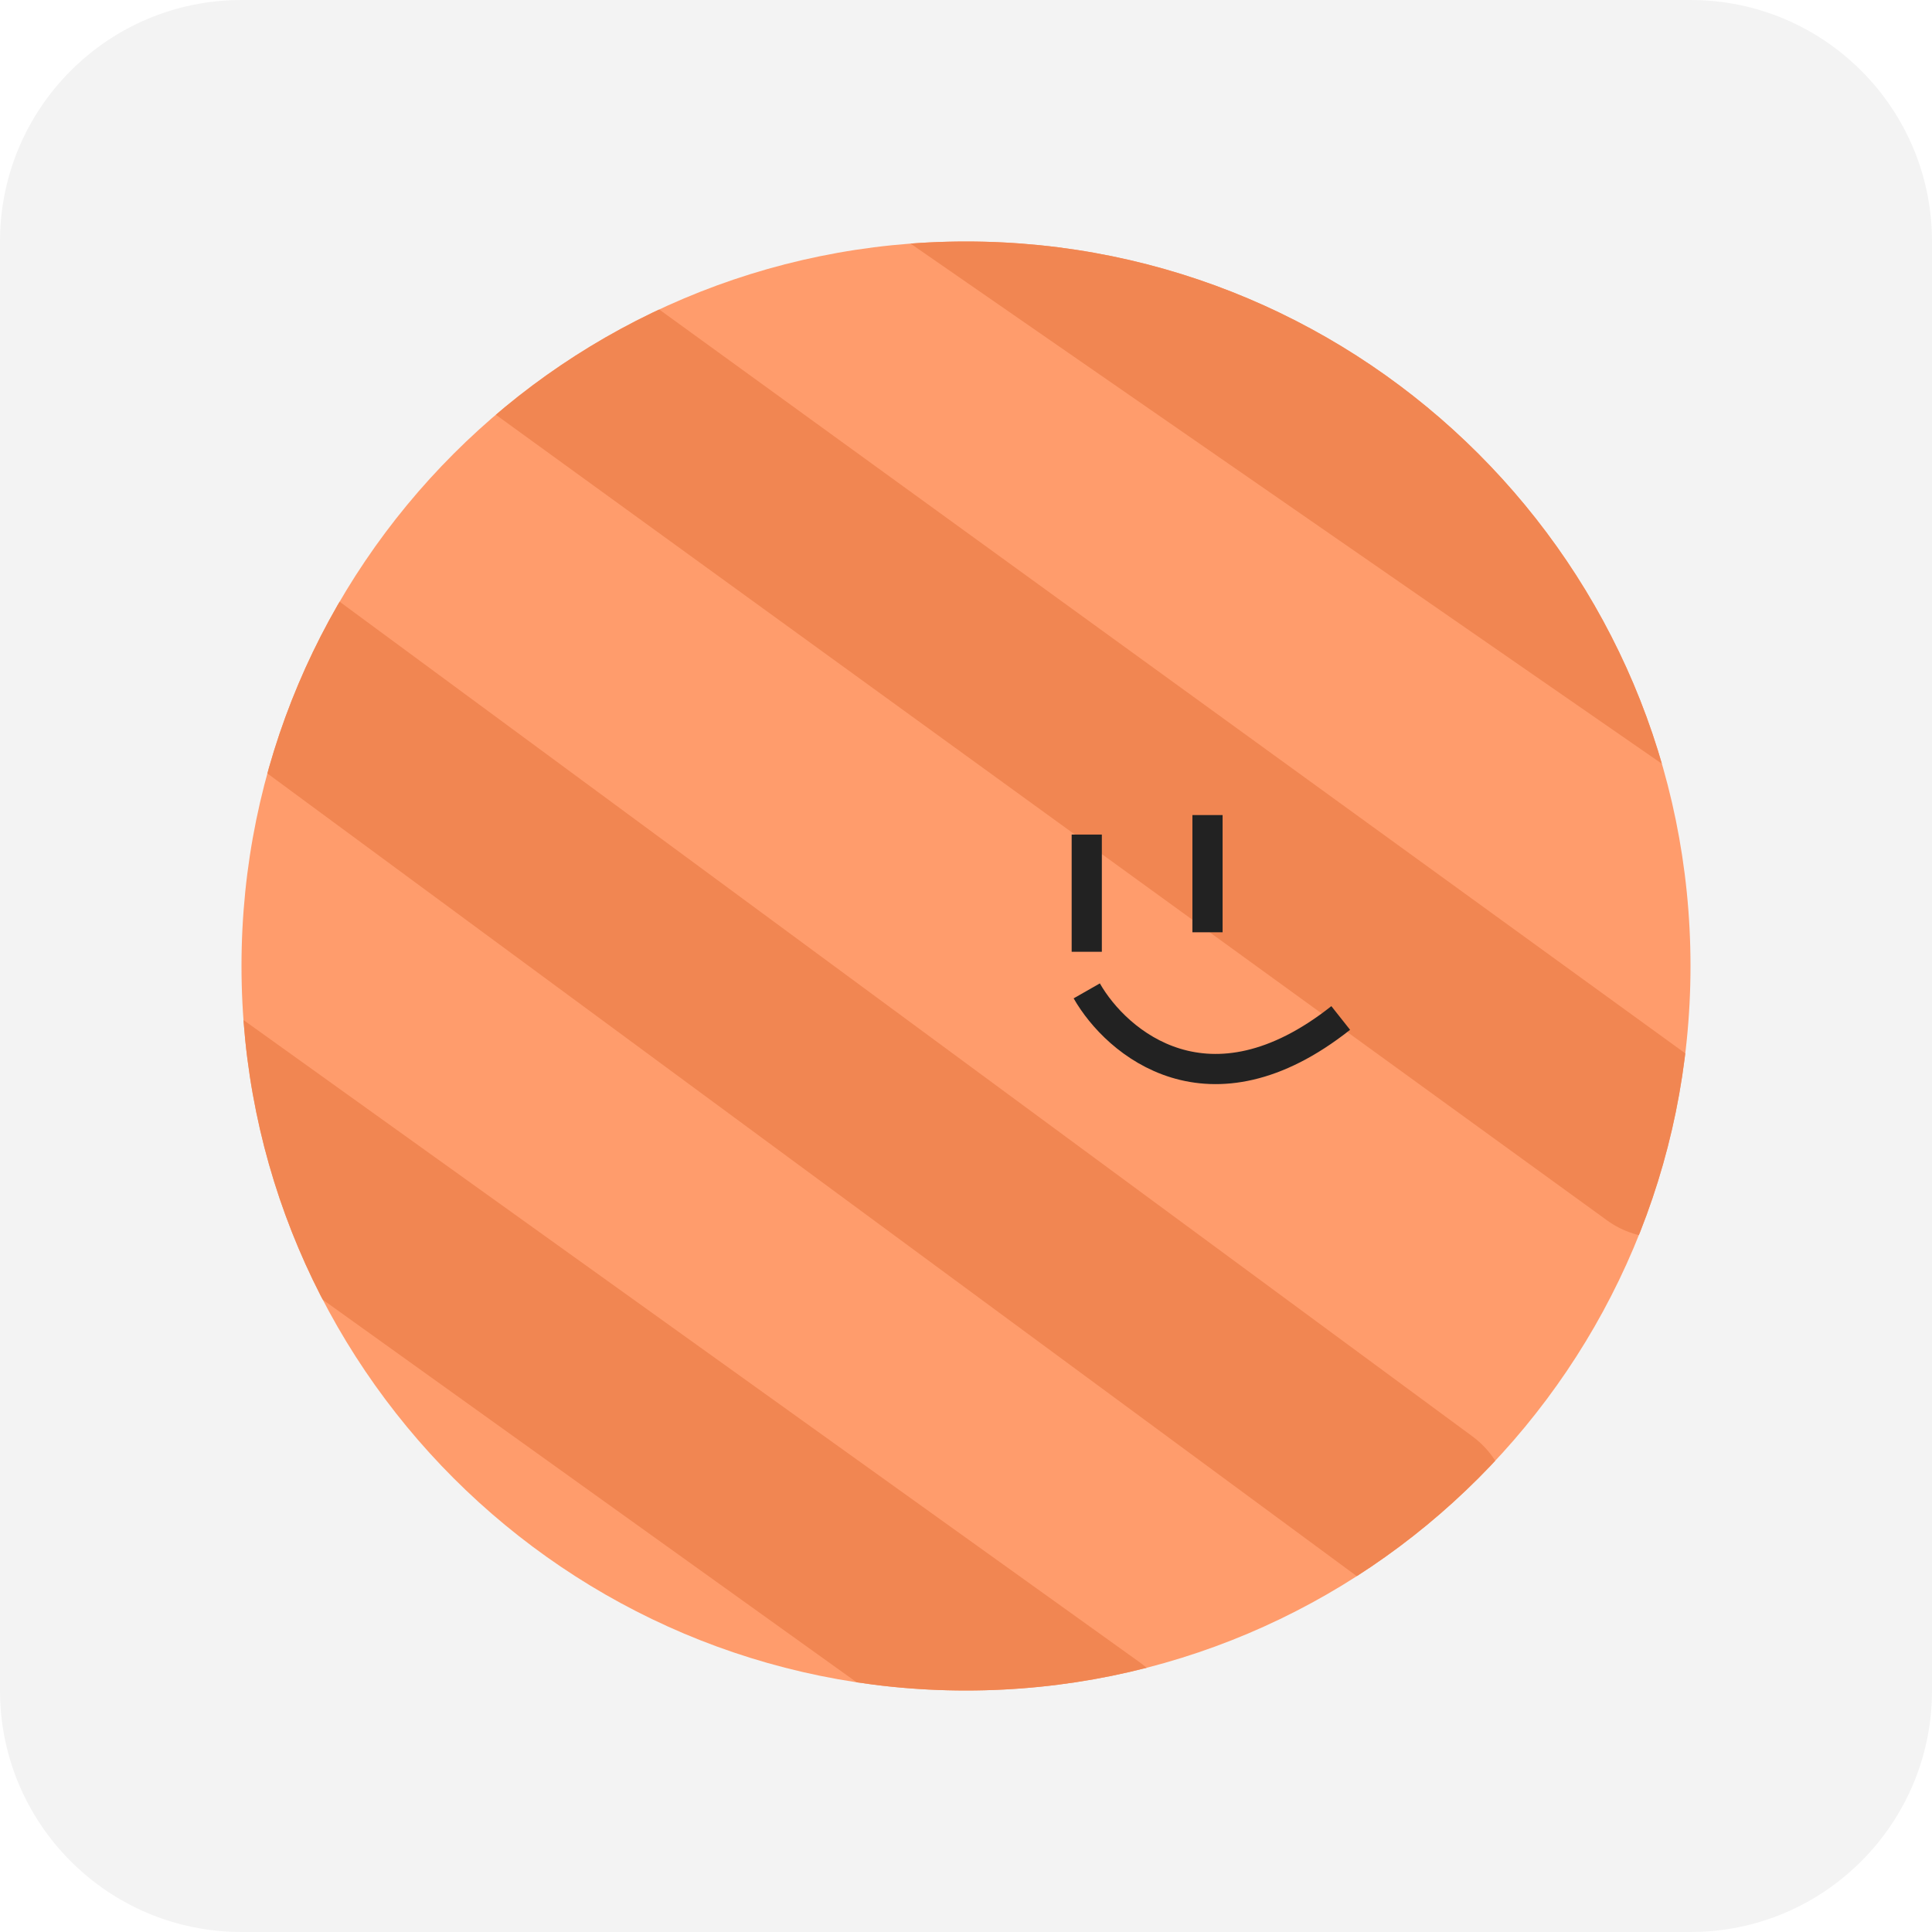
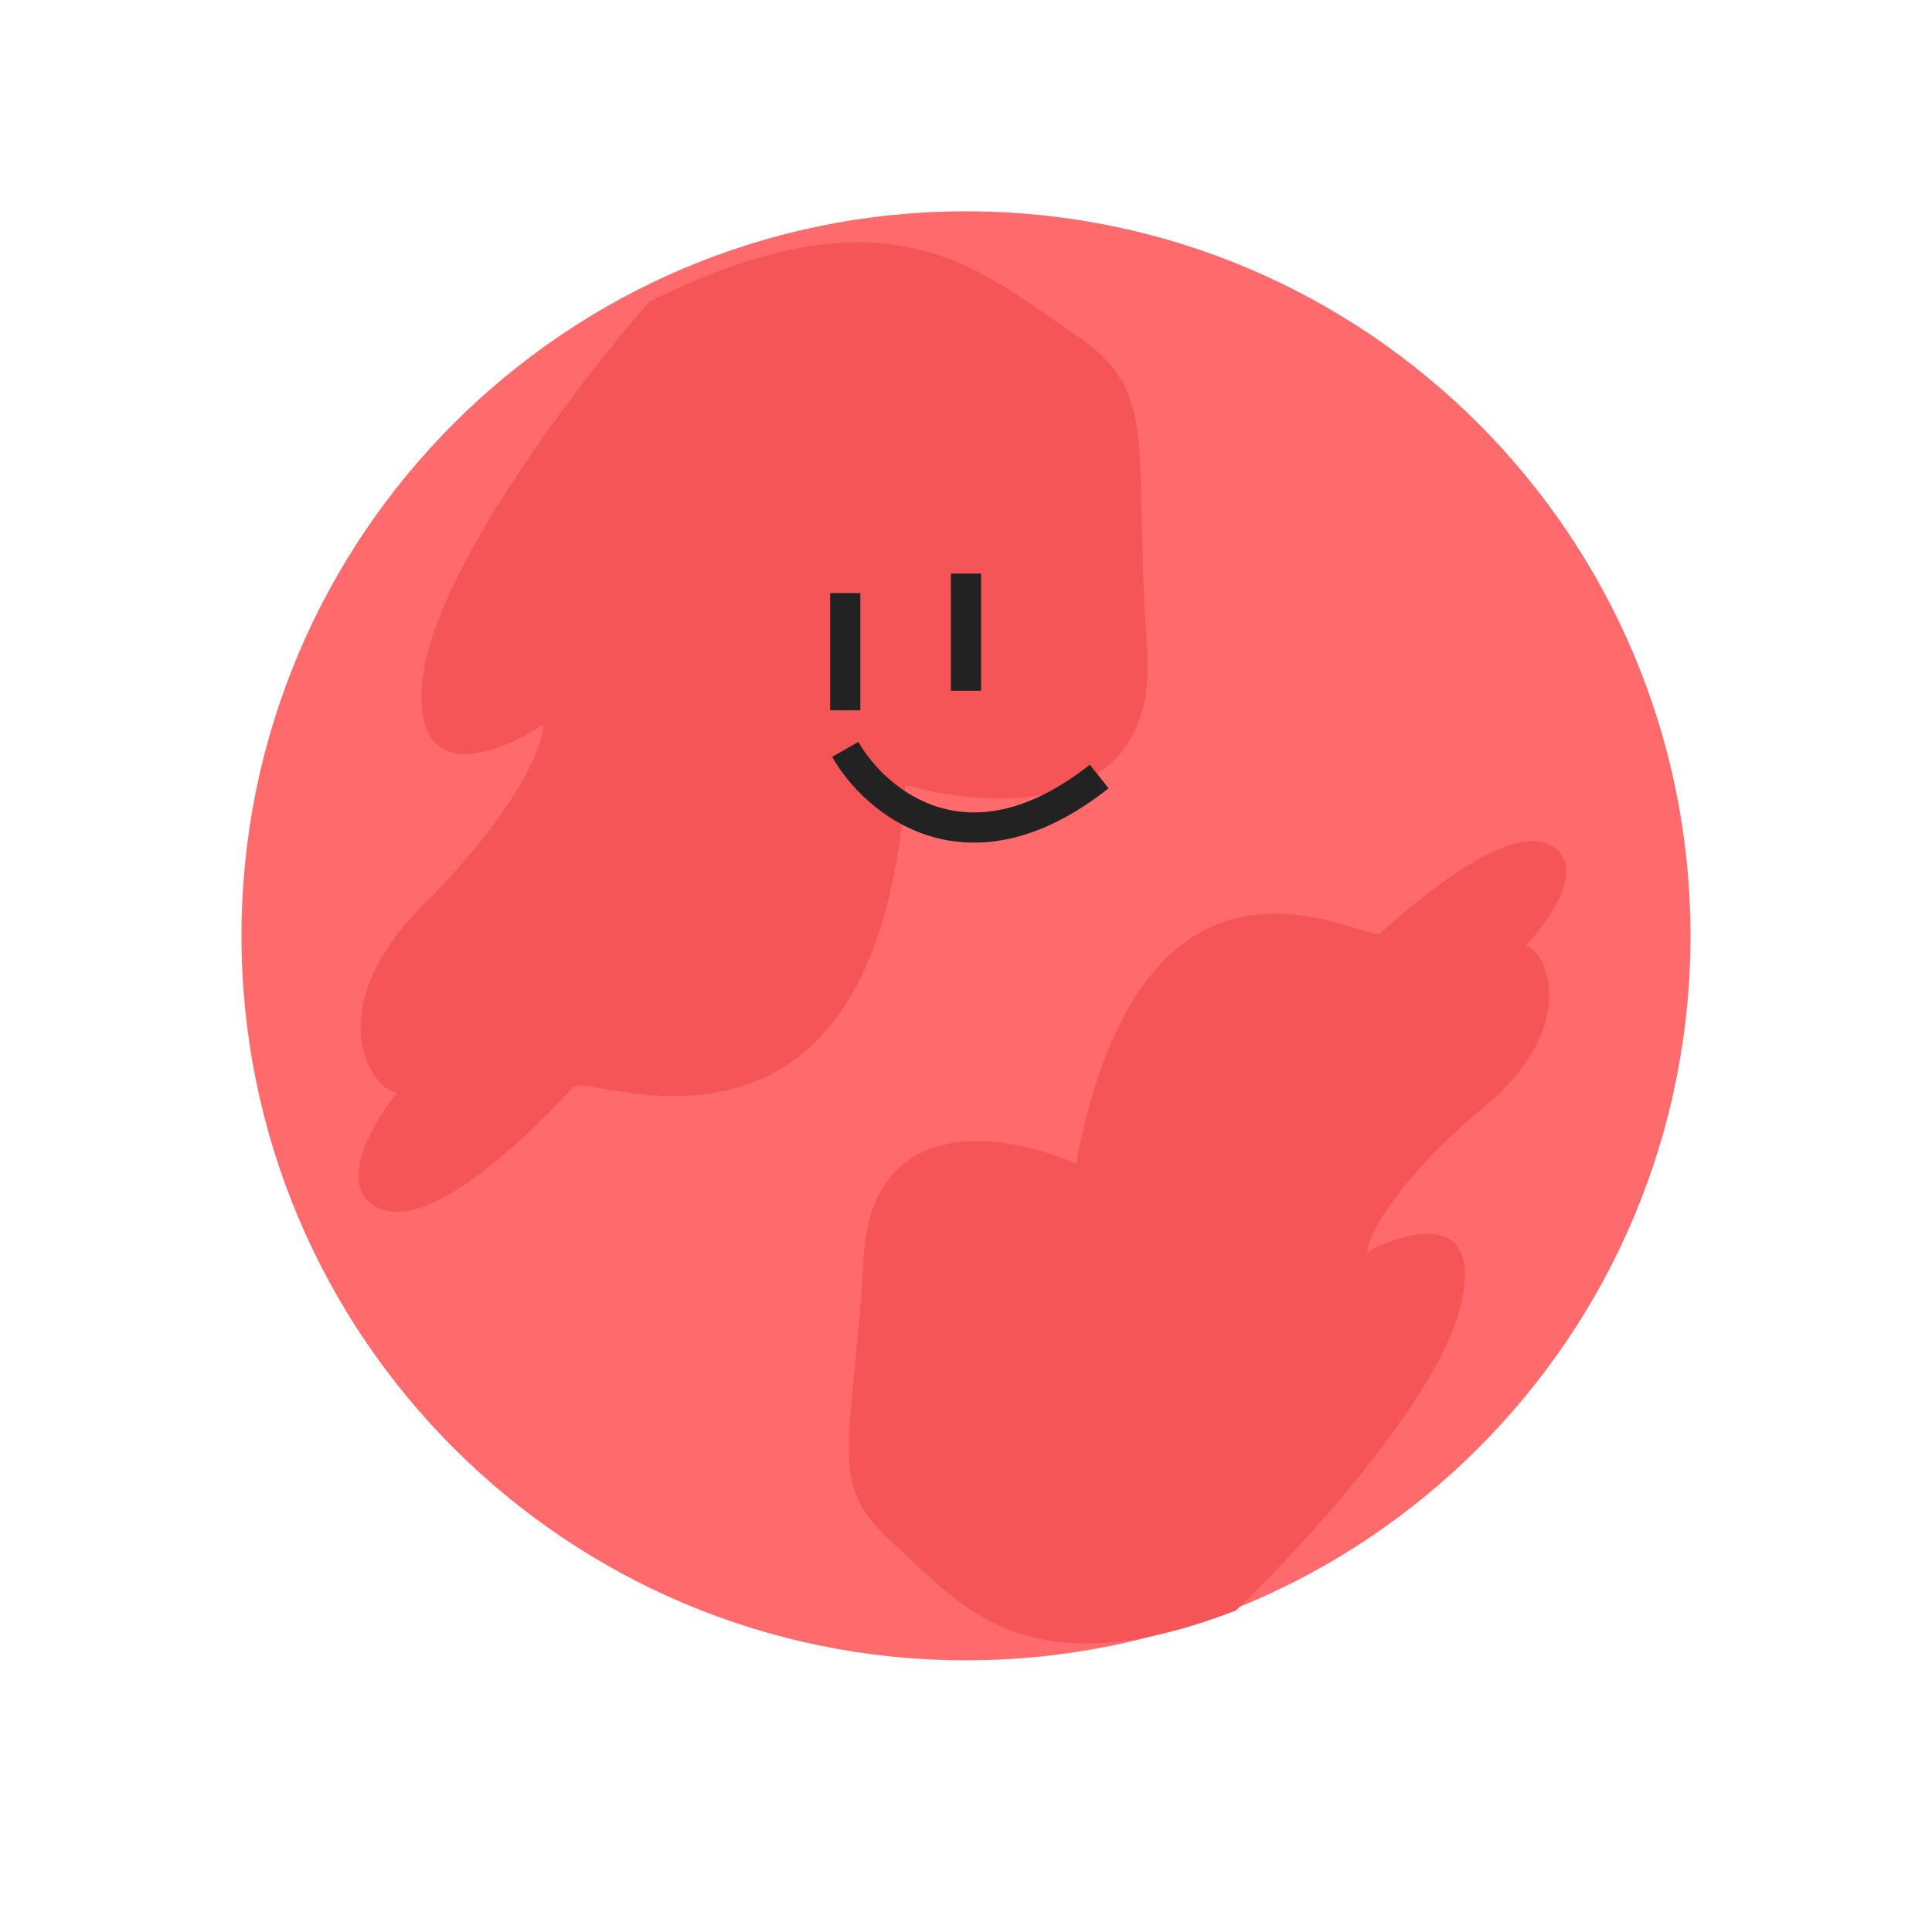
<svg xmlns="http://www.w3.org/2000/svg" width="64" height="64" viewBox="0 0 64 64" fill="none">
-   <rect width="64" height="64" rx="8" fill="#F3F3F3" />
-   <path d="M32 56C45.255 56 56 45.255 56 32C56 18.745 45.255 8 32 8C18.745 8 8 18.745 8 32C8 45.255 18.745 56 32 56Z" fill="#FF9C6C" />
-   <mask id="mask0_1464_3552" style="mask-type:alpha" maskUnits="userSpaceOnUse" x="8" y="8" width="48" height="48">
-     <path d="M32 56C45.255 56 56 45.255 56 32C56 18.745 45.255 8 32 8C18.745 8 8 18.745 8 32C8 45.255 18.745 56 32 56Z" fill="#FF9C6C" />
-   </mask>
-   <g mask="url(#mask0_1464_3552)">
-     <path d="M6 36L36 57.5" stroke="#F18652" stroke-width="6" stroke-linecap="round" stroke-linejoin="round" />
-     <path d="M9 22L47 50" stroke="#F18652" stroke-width="6" stroke-linecap="round" stroke-linejoin="round" />
-     <path d="M15 9L55 38" stroke="#F18652" stroke-width="6" stroke-linecap="round" stroke-linejoin="round" />
-     <path d="M31 5L57 23" stroke="#F18652" stroke-width="6" stroke-linecap="round" stroke-linejoin="round" />
-     <path d="M36 27.646V31.529" stroke="#222222" />
-     <path d="M40 27V30.883" stroke="#222222" />
-     <path d="M36 32.824C36.99 34.559 40.058 37.168 44.413 33.722" stroke="#222222" />
-   </g>
+   <path d="M32 55C45.255 55 56 44.255 56 31C56 17.745 45.255 7 32 7C18.745 7 8 17.745 8 31C8 44.255 18.745 55 32 55Z" fill="#FF6A6C" />
+   <path d="M14 22.5C14.4 18.9 19.167 12.667 21.5 10C29.5 6 32.5 9 35.5 11C38.5 13 37.5 14.5 38 21.5C38.4 27.1 32.833 26.833 30 26C29 40 19.5 35.5 19 36C18.5 36.5 14.5 41 12.5 40C11.078 39.289 12.437 37.061 13.161 36.192C12.286 36.123 10.571 33.429 14 30C17.2 26.8 18 24.667 18 24C16.5 25 13.6 26.1 14 22.5Z" fill="#F65557" />
+   <path d="M28 19.646V23.529" stroke="#222222" />
+   <path d="M32 19V22.883" stroke="#222222" />
+   <path d="M28 24.824C28.99 26.559 32.058 29.168 36.413 25.722" stroke="#222222" />
+   <path d="M48.405 43.185C47.699 46.287 43.133 51.255 40.938 53.351C33.953 56.05 31.807 53.137 29.555 51.095C27.303 49.054 28.282 47.844 28.606 41.687C28.866 36.762 33.406 37.544 35.644 38.551C37.934 26.435 45.257 31.299 45.72 30.913C46.183 30.526 49.938 26.995 51.474 28.065C52.566 28.826 51.217 30.635 50.532 31.322C51.242 31.468 52.366 33.988 49.193 36.642C46.231 39.117 45.35 40.9 45.28 41.481C46.616 40.757 49.111 40.084 48.405 43.185Z" fill="#F65557" />
</svg>
